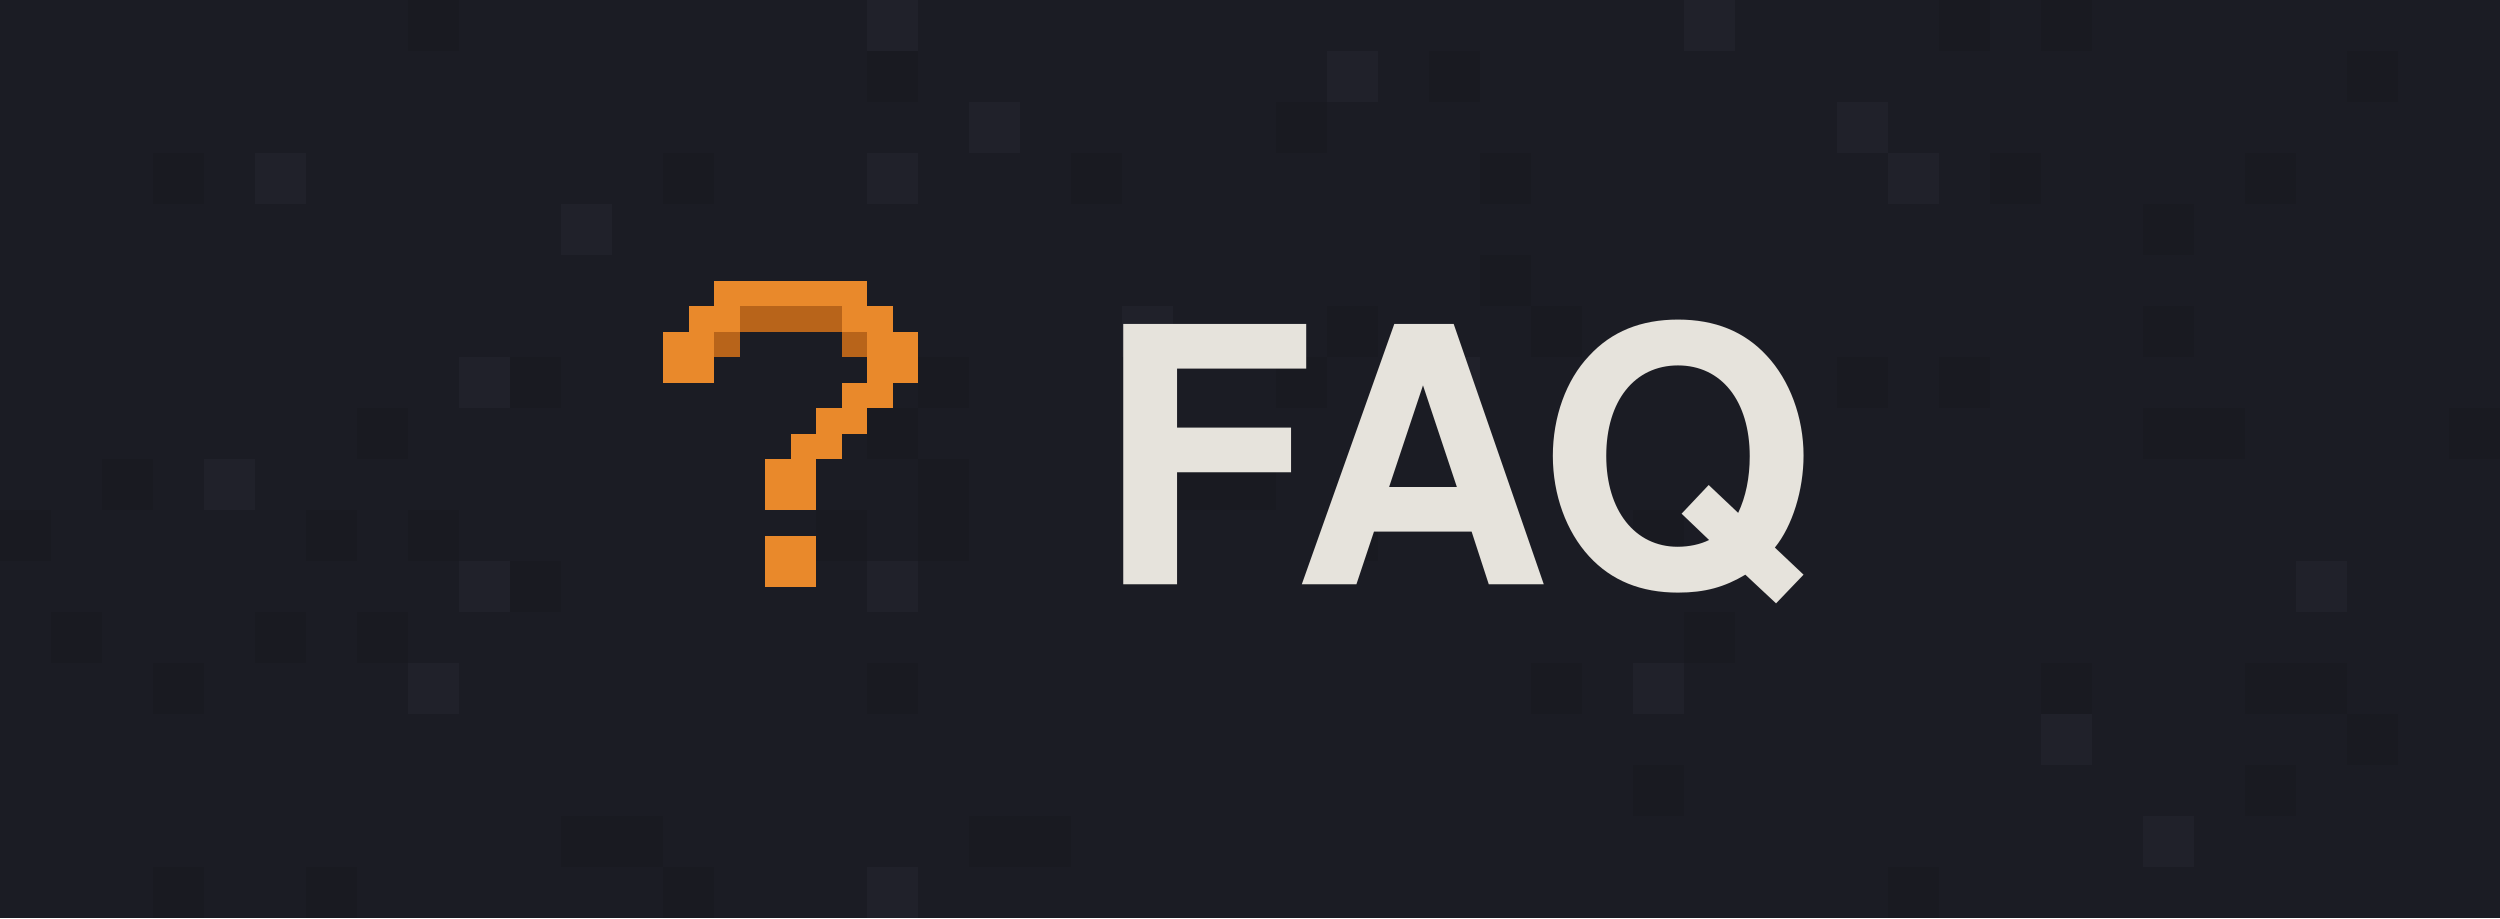
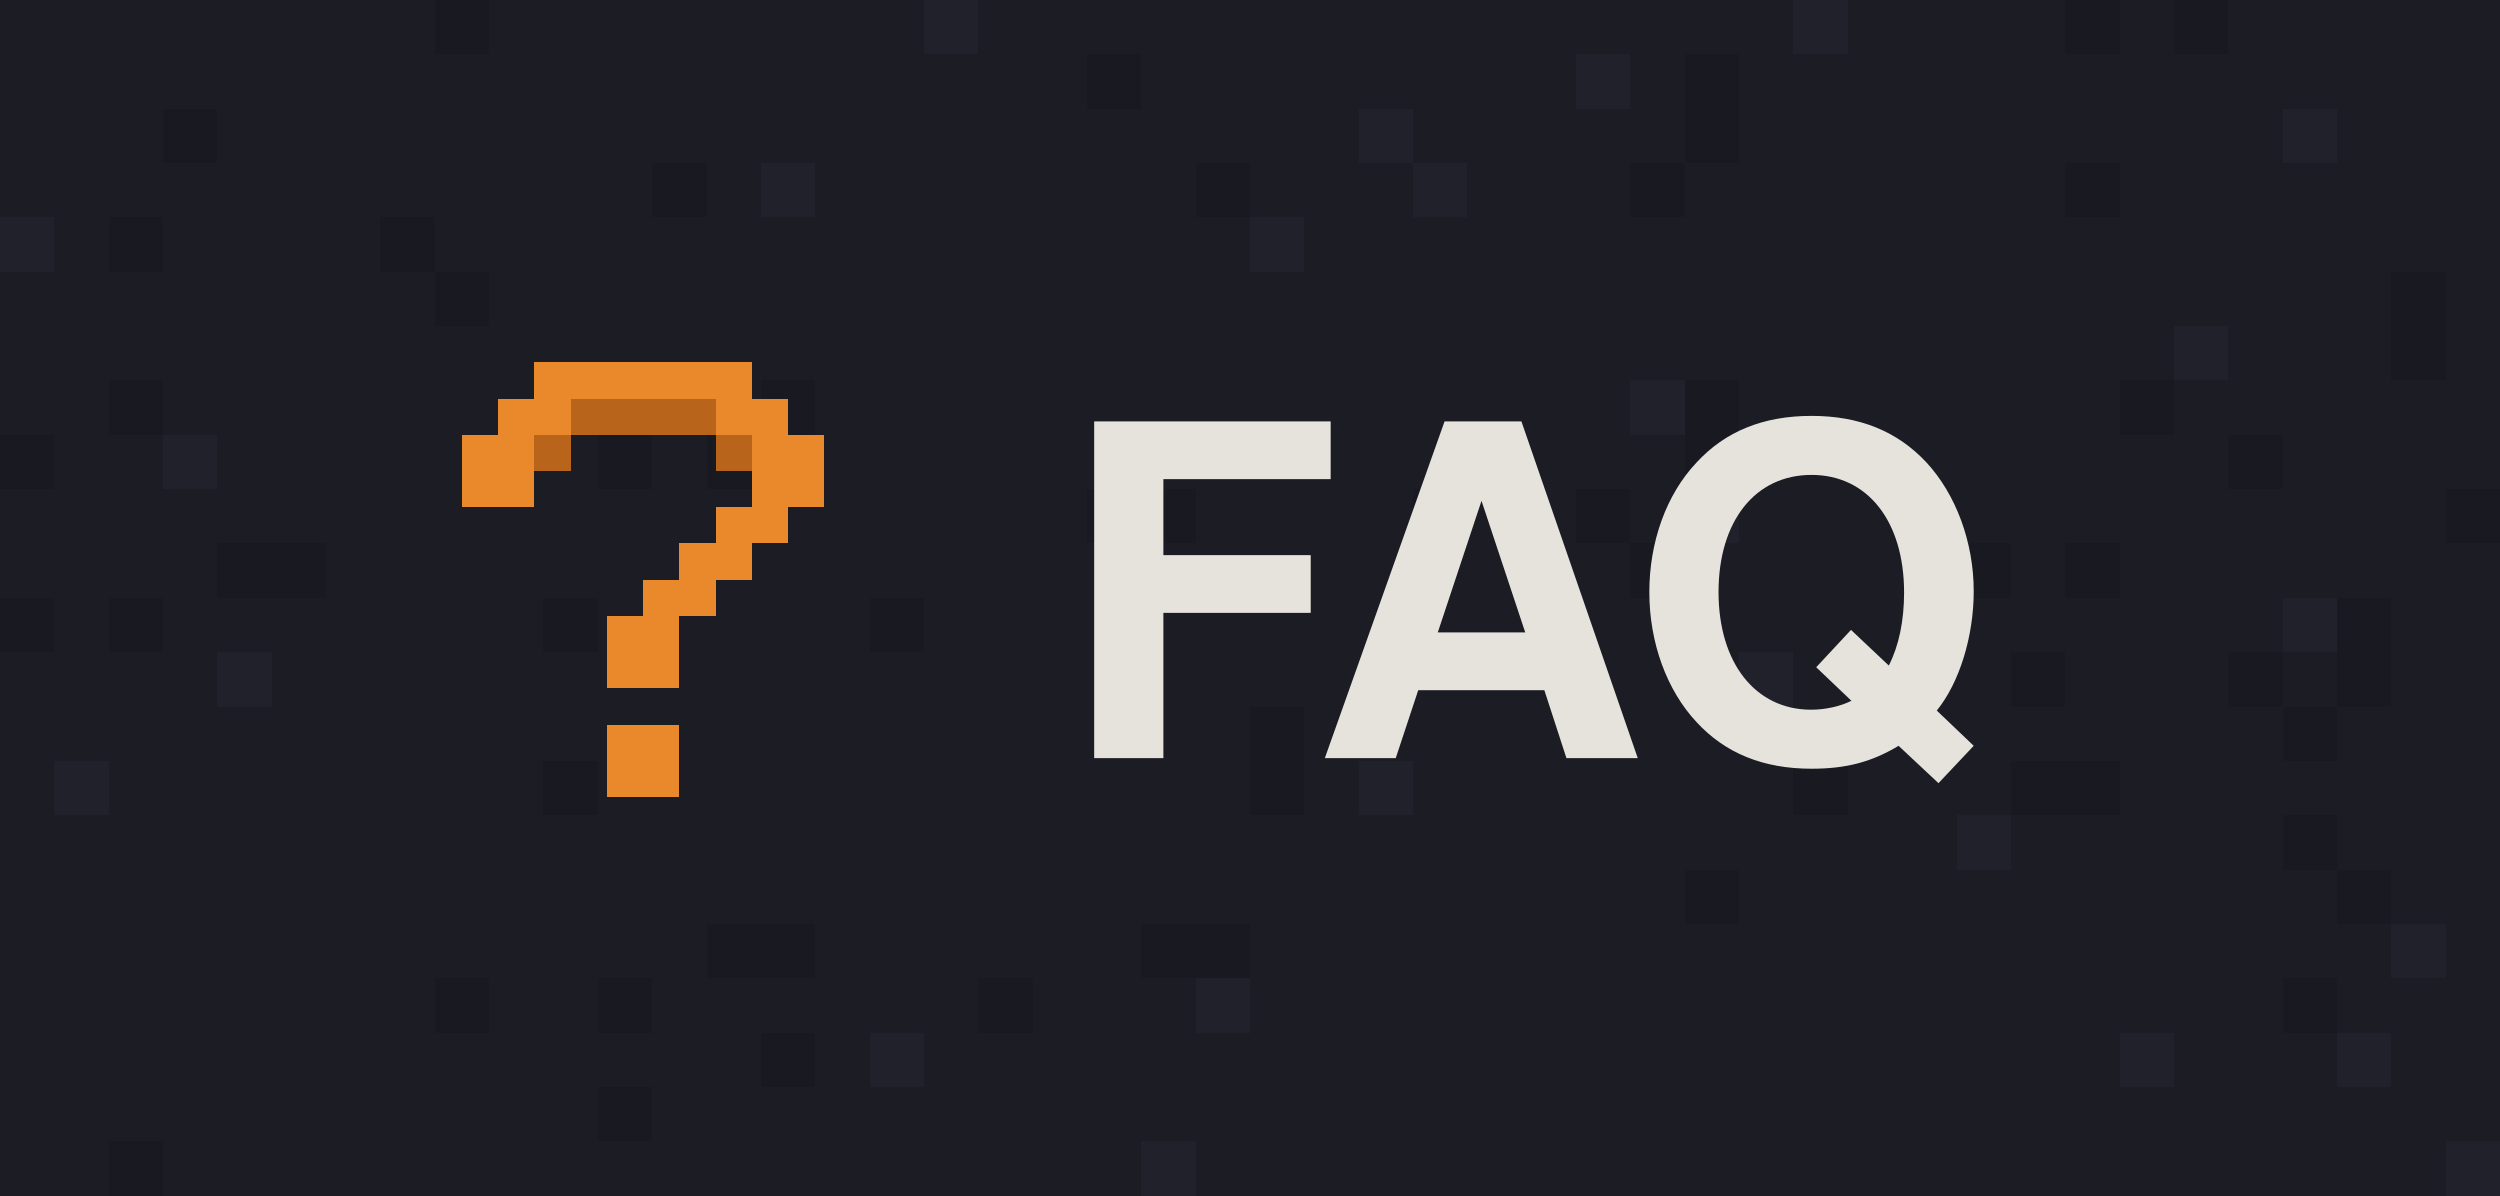
- <svg xmlns="http://www.w3.org/2000/svg" width="98" height="36" viewBox="0 0 98 36" shape-rendering="crispEdges">
-   <rect width="98" height="36" fill="#1B1C24" />
+ <svg xmlns="http://www.w3.org/2000/svg" width="92" height="44" viewBox="0 0 92 44" shape-rendering="crispEdges">
+   <rect width="92" height="44" fill="#1B1C24" />
  <rect x="16" y="0" width="2" height="2" fill="#191A21" />
  <rect x="34" y="0" width="2" height="2" fill="#20212A" />
  <rect x="66" y="0" width="2" height="2" fill="#20212A" />
  <rect x="76" y="0" width="2" height="2" fill="#191A21" />
  <rect x="80" y="0" width="2" height="2" fill="#191A21" />
-   <rect x="34" y="2" width="2" height="2" fill="#191A21" />
-   <rect x="52" y="2" width="2" height="2" fill="#20212A" />
-   <rect x="56" y="2" width="2" height="2" fill="#191A21" />
-   <rect x="92" y="2" width="2" height="2" fill="#191A21" />
-   <rect x="38" y="4" width="2" height="2" fill="#20212A" />
-   <rect x="50" y="4" width="2" height="2" fill="#191A21" />
-   <rect x="72" y="4" width="2" height="2" fill="#20212A" />
-   <rect x="6" y="6" width="2" height="2" fill="#191A21" />
-   <rect x="10" y="6" width="2" height="2" fill="#20212A" />
-   <rect x="26" y="6" width="2" height="2" fill="#191A21" />
-   <rect x="34" y="6" width="2" height="2" fill="#20212A" />
-   <rect x="42" y="6" width="2" height="2" fill="#191A21" />
-   <rect x="58" y="6" width="2" height="2" fill="#191A21" />
-   <rect x="74" y="6" width="2" height="2" fill="#20212A" />
-   <rect x="78" y="6" width="2" height="2" fill="#191A21" />
-   <rect x="88" y="6" width="2" height="2" fill="#191A21" />
-   <rect x="22" y="8" width="2" height="2" fill="#20212A" />
-   <rect x="84" y="8" width="2" height="2" fill="#191A21" />
-   <rect x="58" y="10" width="2" height="2" fill="#191A21" />
-   <rect x="44" y="12" width="2" height="2" fill="#20212A" />
-   <rect x="52" y="12" width="2" height="2" fill="#191A21" />
-   <rect x="60" y="12" width="2" height="2" fill="#191A21" />
-   <rect x="84" y="12" width="2" height="2" fill="#191A21" />
-   <rect x="18" y="14" width="2" height="2" fill="#20212A" />
-   <rect x="20" y="14" width="2" height="2" fill="#191A21" />
-   <rect x="36" y="14" width="2" height="2" fill="#191A21" />
-   <rect x="50" y="14" width="2" height="2" fill="#191A21" />
-   <rect x="56" y="14" width="2" height="2" fill="#20212A" />
-   <rect x="72" y="14" width="2" height="2" fill="#191A21" />
-   <rect x="76" y="14" width="2" height="2" fill="#191A21" />
-   <rect x="14" y="16" width="2" height="2" fill="#191A21" />
-   <rect x="34" y="16" width="2" height="2" fill="#191A21" />
-   <rect x="84" y="16" width="2" height="2" fill="#191A21" />
-   <rect x="86" y="16" width="2" height="2" fill="#191A21" />
-   <rect x="96" y="16" width="2" height="2" fill="#191A21" />
-   <rect x="4" y="18" width="2" height="2" fill="#191A21" />
-   <rect x="8" y="18" width="2" height="2" fill="#20212A" />
-   <rect x="36" y="18" width="2" height="2" fill="#191A21" />
-   <rect x="46" y="18" width="2" height="2" fill="#191A21" />
-   <rect x="48" y="18" width="2" height="2" fill="#191A21" />
-   <rect x="0" y="20" width="2" height="2" fill="#191A21" />
-   <rect x="12" y="20" width="2" height="2" fill="#191A21" />
-   <rect x="16" y="20" width="2" height="2" fill="#191A21" />
-   <rect x="32" y="20" width="2" height="2" fill="#191A21" />
-   <rect x="36" y="20" width="2" height="2" fill="#191A21" />
-   <rect x="52" y="20" width="2" height="2" fill="#191A21" />
-   <rect x="64" y="20" width="2" height="2" fill="#191A21" />
-   <rect x="18" y="22" width="2" height="2" fill="#20212A" />
+   <rect x="40" y="2" width="2" height="2" fill="#191A21" />
+   <rect x="58" y="2" width="2" height="2" fill="#20212A" />
+   <rect x="62" y="2" width="2" height="2" fill="#191A21" />
+   <rect x="6" y="4" width="2" height="2" fill="#191A21" />
+   <rect x="50" y="4" width="2" height="2" fill="#20212A" />
+   <rect x="62" y="4" width="2" height="2" fill="#191A21" />
+   <rect x="84" y="4" width="2" height="2" fill="#20212A" />
+   <rect x="24" y="6" width="2" height="2" fill="#191A21" />
+   <rect x="28" y="6" width="2" height="2" fill="#20212A" />
+   <rect x="44" y="6" width="2" height="2" fill="#191A21" />
+   <rect x="52" y="6" width="2" height="2" fill="#20212A" />
+   <rect x="60" y="6" width="2" height="2" fill="#191A21" />
+   <rect x="76" y="6" width="2" height="2" fill="#191A21" />
+   <rect x="0" y="8" width="2" height="2" fill="#20212A" />
+   <rect x="4" y="8" width="2" height="2" fill="#191A21" />
+   <rect x="14" y="8" width="2" height="2" fill="#191A21" />
+   <rect x="46" y="8" width="2" height="2" fill="#20212A" />
+   <rect x="16" y="10" width="2" height="2" fill="#191A21" />
+   <rect x="88" y="10" width="2" height="2" fill="#191A21" />
+   <rect x="80" y="12" width="2" height="2" fill="#20212A" />
+   <rect x="88" y="12" width="2" height="2" fill="#191A21" />
+   <rect x="4" y="14" width="2" height="2" fill="#191A21" />
+   <rect x="28" y="14" width="2" height="2" fill="#191A21" />
+   <rect x="60" y="14" width="2" height="2" fill="#20212A" />
+   <rect x="62" y="14" width="2" height="2" fill="#191A21" />
+   <rect x="78" y="14" width="2" height="2" fill="#191A21" />
+   <rect x="0" y="16" width="2" height="2" fill="#191A21" />
+   <rect x="6" y="16" width="2" height="2" fill="#20212A" />
+   <rect x="22" y="16" width="2" height="2" fill="#191A21" />
+   <rect x="26" y="16" width="2" height="2" fill="#191A21" />
+   <rect x="62" y="16" width="2" height="2" fill="#191A21" />
+   <rect x="82" y="16" width="2" height="2" fill="#191A21" />
+   <rect x="40" y="18" width="2" height="2" fill="#191A21" />
+   <rect x="42" y="18" width="2" height="2" fill="#191A21" />
+   <rect x="52" y="18" width="2" height="2" fill="#191A21" />
+   <rect x="58" y="18" width="2" height="2" fill="#191A21" />
+   <rect x="62" y="18" width="2" height="2" fill="#20212A" />
+   <rect x="90" y="18" width="2" height="2" fill="#191A21" />
+   <rect x="8" y="20" width="2" height="2" fill="#191A21" />
+   <rect x="10" y="20" width="2" height="2" fill="#191A21" />
+   <rect x="60" y="20" width="2" height="2" fill="#191A21" />
+   <rect x="72" y="20" width="2" height="2" fill="#191A21" />
+   <rect x="76" y="20" width="2" height="2" fill="#191A21" />
+   <rect x="0" y="22" width="2" height="2" fill="#191A21" />
+   <rect x="4" y="22" width="2" height="2" fill="#191A21" />
  <rect x="20" y="22" width="2" height="2" fill="#191A21" />
-   <rect x="34" y="22" width="2" height="2" fill="#20212A" />
-   <rect x="90" y="22" width="2" height="2" fill="#20212A" />
-   <rect x="2" y="24" width="2" height="2" fill="#191A21" />
-   <rect x="10" y="24" width="2" height="2" fill="#191A21" />
-   <rect x="14" y="24" width="2" height="2" fill="#191A21" />
-   <rect x="66" y="24" width="2" height="2" fill="#191A21" />
-   <rect x="6" y="26" width="2" height="2" fill="#191A21" />
-   <rect x="16" y="26" width="2" height="2" fill="#20212A" />
-   <rect x="34" y="26" width="2" height="2" fill="#191A21" />
-   <rect x="60" y="26" width="2" height="2" fill="#191A21" />
-   <rect x="64" y="26" width="2" height="2" fill="#20212A" />
-   <rect x="80" y="26" width="2" height="2" fill="#191A21" />
-   <rect x="88" y="26" width="2" height="2" fill="#191A21" />
-   <rect x="90" y="26" width="2" height="2" fill="#191A21" />
-   <rect x="80" y="28" width="2" height="2" fill="#20212A" />
-   <rect x="92" y="28" width="2" height="2" fill="#191A21" />
-   <rect x="64" y="30" width="2" height="2" fill="#191A21" />
-   <rect x="88" y="30" width="2" height="2" fill="#191A21" />
-   <rect x="22" y="32" width="2" height="2" fill="#191A21" />
-   <rect x="24" y="32" width="2" height="2" fill="#191A21" />
-   <rect x="38" y="32" width="2" height="2" fill="#191A21" />
-   <rect x="40" y="32" width="2" height="2" fill="#191A21" />
-   <rect x="84" y="32" width="2" height="2" fill="#20212A" />
-   <rect x="6" y="34" width="2" height="2" fill="#191A21" />
-   <rect x="12" y="34" width="2" height="2" fill="#191A21" />
+   <rect x="32" y="22" width="2" height="2" fill="#191A21" />
+   <rect x="84" y="22" width="2" height="2" fill="#20212A" />
+   <rect x="86" y="22" width="2" height="2" fill="#191A21" />
+   <rect x="8" y="24" width="2" height="2" fill="#20212A" />
+   <rect x="64" y="24" width="2" height="2" fill="#20212A" />
+   <rect x="74" y="24" width="2" height="2" fill="#191A21" />
+   <rect x="82" y="24" width="2" height="2" fill="#191A21" />
+   <rect x="86" y="24" width="2" height="2" fill="#191A21" />
+   <rect x="46" y="26" width="2" height="2" fill="#191A21" />
+   <rect x="84" y="26" width="2" height="2" fill="#191A21" />
+   <rect x="2" y="28" width="2" height="2" fill="#20212A" />
+   <rect x="20" y="28" width="2" height="2" fill="#191A21" />
+   <rect x="46" y="28" width="2" height="2" fill="#191A21" />
+   <rect x="50" y="28" width="2" height="2" fill="#20212A" />
+   <rect x="66" y="28" width="2" height="2" fill="#191A21" />
+   <rect x="74" y="28" width="2" height="2" fill="#191A21" />
+   <rect x="76" y="28" width="2" height="2" fill="#191A21" />
+   <rect x="72" y="30" width="2" height="2" fill="#20212A" />
+   <rect x="84" y="30" width="2" height="2" fill="#191A21" />
+   <rect x="62" y="32" width="2" height="2" fill="#191A21" />
+   <rect x="86" y="32" width="2" height="2" fill="#191A21" />
  <rect x="26" y="34" width="2" height="2" fill="#191A21" />
-   <rect x="34" y="34" width="2" height="2" fill="#20212A" />
-   <rect x="74" y="34" width="2" height="2" fill="#191A21" />
-   <rect x="28" y="11" width="6" height="1" fill="#E9892B" />
-   <rect x="27" y="12" width="2" height="1" fill="#E9892B" />
-   <rect x="29" y="12" width="4" height="1" fill="#B8641A" />
-   <rect x="33" y="12" width="2" height="1" fill="#E9892B" />
-   <rect x="26" y="13" width="2" height="1" fill="#E9892B" />
-   <rect x="28" y="13" width="1" height="1" fill="#B8641A" />
-   <rect x="33" y="13" width="1" height="1" fill="#B8641A" />
-   <rect x="34" y="13" width="2" height="1" fill="#E9892B" />
-   <rect x="26" y="14" width="2" height="1" fill="#E9892B" />
-   <rect x="34" y="14" width="2" height="1" fill="#E9892B" />
-   <rect x="33" y="15" width="2" height="1" fill="#E9892B" />
-   <rect x="32" y="16" width="2" height="1" fill="#E9892B" />
-   <rect x="31" y="17" width="2" height="1" fill="#E9892B" />
-   <rect x="30" y="18" width="2" height="1" fill="#E9892B" />
-   <rect x="30" y="19" width="2" height="1" fill="#E9892B" />
-   <rect x="30" y="21" width="2" height="1" fill="#E9892B" />
-   <rect x="30" y="22" width="2" height="1" fill="#E9892B" />
-   <text x="43" y="22.9" font-family="-apple-system, 'Segoe UI', 'Helvetica Neue', Helvetica, Arial, 'PingFang TC', 'Microsoft JhengHei', 'Noto Sans TC', sans-serif" font-size="14" font-weight="600" fill="#E6E3DC">FAQ</text>
+   <rect x="28" y="34" width="2" height="2" fill="#191A21" />
+   <rect x="42" y="34" width="2" height="2" fill="#191A21" />
+   <rect x="44" y="34" width="2" height="2" fill="#191A21" />
+   <rect x="88" y="34" width="2" height="2" fill="#20212A" />
+   <rect x="16" y="36" width="2" height="2" fill="#191A21" />
+   <rect x="22" y="36" width="2" height="2" fill="#191A21" />
+   <rect x="36" y="36" width="2" height="2" fill="#191A21" />
+   <rect x="44" y="36" width="2" height="2" fill="#20212A" />
+   <rect x="84" y="36" width="2" height="2" fill="#191A21" />
+   <rect x="28" y="38" width="2" height="2" fill="#191A21" />
+   <rect x="32" y="38" width="2" height="2" fill="#20212A" />
+   <rect x="78" y="38" width="2" height="2" fill="#20212A" />
+   <rect x="86" y="38" width="2" height="2" fill="#20212A" />
+   <rect x="22" y="40" width="2" height="2" fill="#191A21" />
+   <rect x="4" y="42" width="2" height="2" fill="#191A21" />
+   <rect x="42" y="42" width="2" height="2" fill="#20212A" />
+   <rect x="90" y="42" width="2" height="2" fill="#20212A" />
+   <rect x="19.667" y="13.333" width="8" height="1.333" fill="#E9892B" />
+   <rect x="18.333" y="14.667" width="2.667" height="1.333" fill="#E9892B" />
+   <rect x="21" y="14.667" width="5.333" height="1.333" fill="#B8641A" />
+   <rect x="26.333" y="14.667" width="2.667" height="1.333" fill="#E9892B" />
+   <rect x="17" y="16" width="2.667" height="1.333" fill="#E9892B" />
+   <rect x="19.667" y="16" width="1.333" height="1.333" fill="#B8641A" />
+   <rect x="26.333" y="16" width="1.333" height="1.333" fill="#B8641A" />
+   <rect x="27.667" y="16" width="2.667" height="1.333" fill="#E9892B" />
+   <rect x="17" y="17.333" width="2.667" height="1.333" fill="#E9892B" />
+   <rect x="27.667" y="17.333" width="2.667" height="1.333" fill="#E9892B" />
+   <rect x="26.333" y="18.667" width="2.667" height="1.333" fill="#E9892B" />
+   <rect x="25" y="20" width="2.667" height="1.333" fill="#E9892B" />
+   <rect x="23.667" y="21.333" width="2.667" height="1.333" fill="#E9892B" />
+   <rect x="22.333" y="22.667" width="2.667" height="1.333" fill="#E9892B" />
+   <rect x="22.333" y="24" width="2.667" height="1.333" fill="#E9892B" />
+   <rect x="22.333" y="26.667" width="2.667" height="1.333" fill="#E9892B" />
+   <rect x="22.333" y="28" width="2.667" height="1.333" fill="#E9892B" />
+   <text x="39" y="27.9" font-family="-apple-system, 'Segoe UI', 'Helvetica Neue', Helvetica, Arial, 'PingFang TC', 'Microsoft JhengHei', 'Noto Sans TC', sans-serif" font-size="17" font-weight="600" fill="#E6E3DC">FAQ</text>
</svg>
